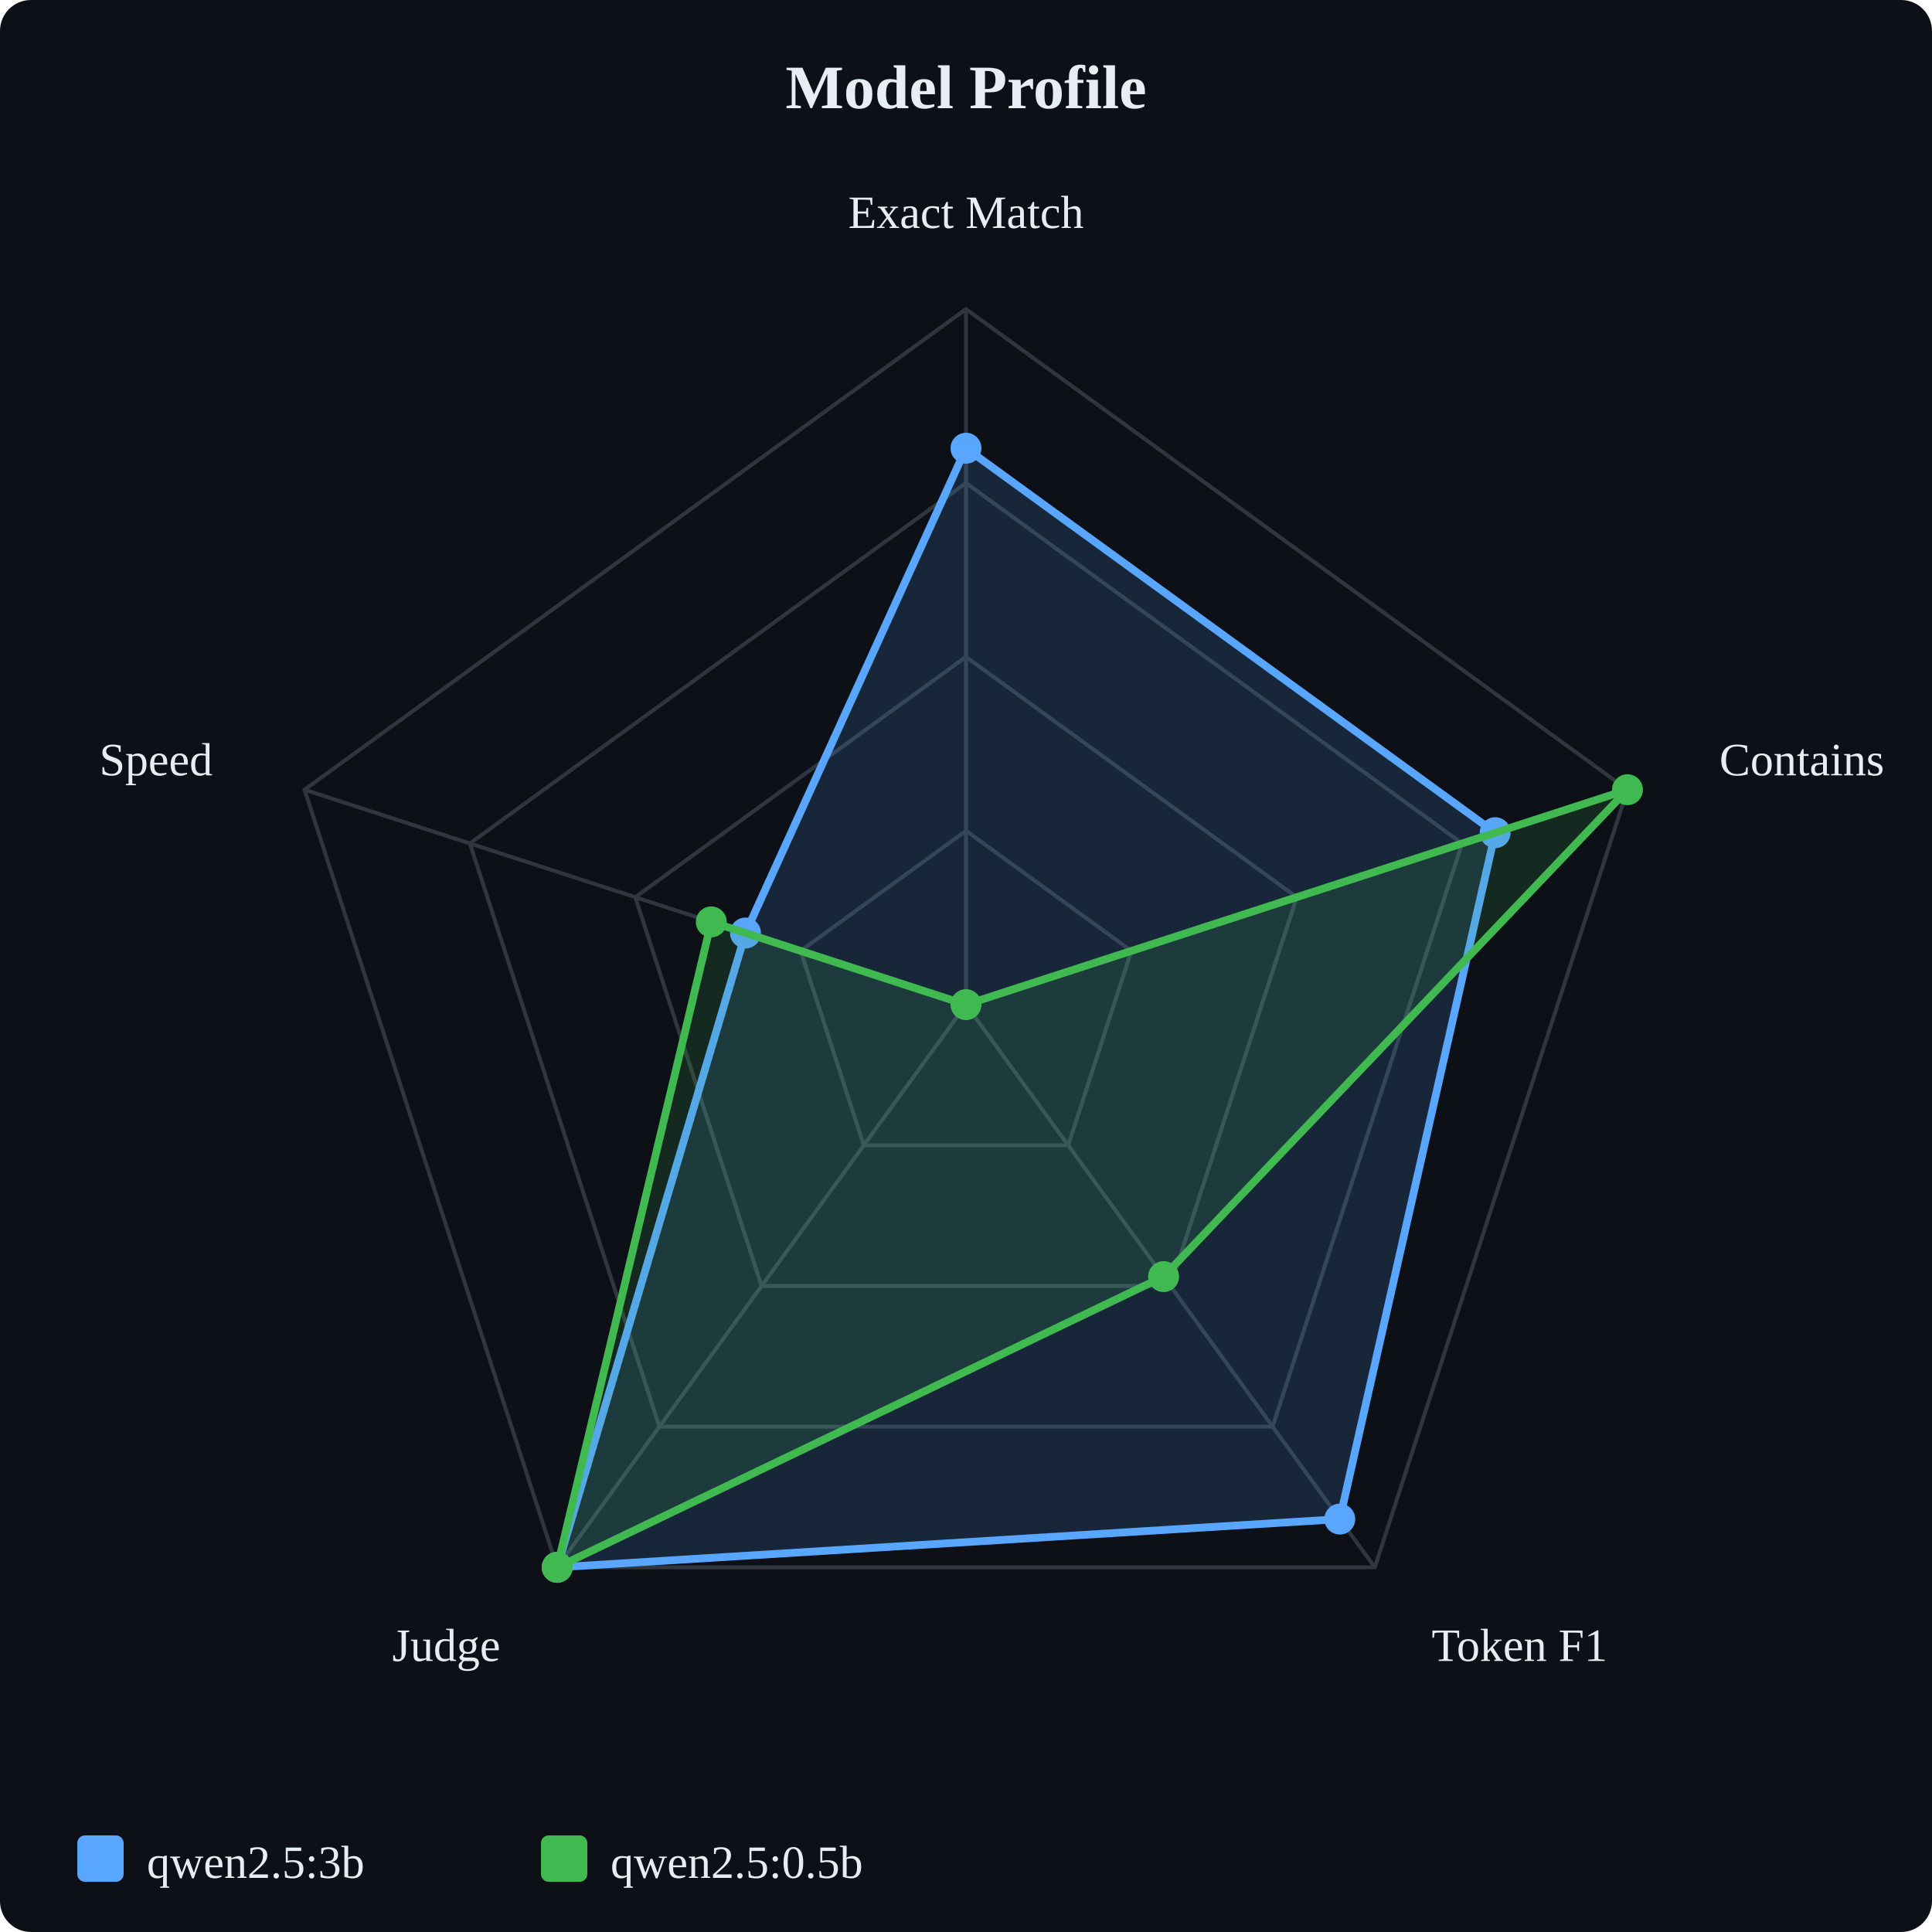
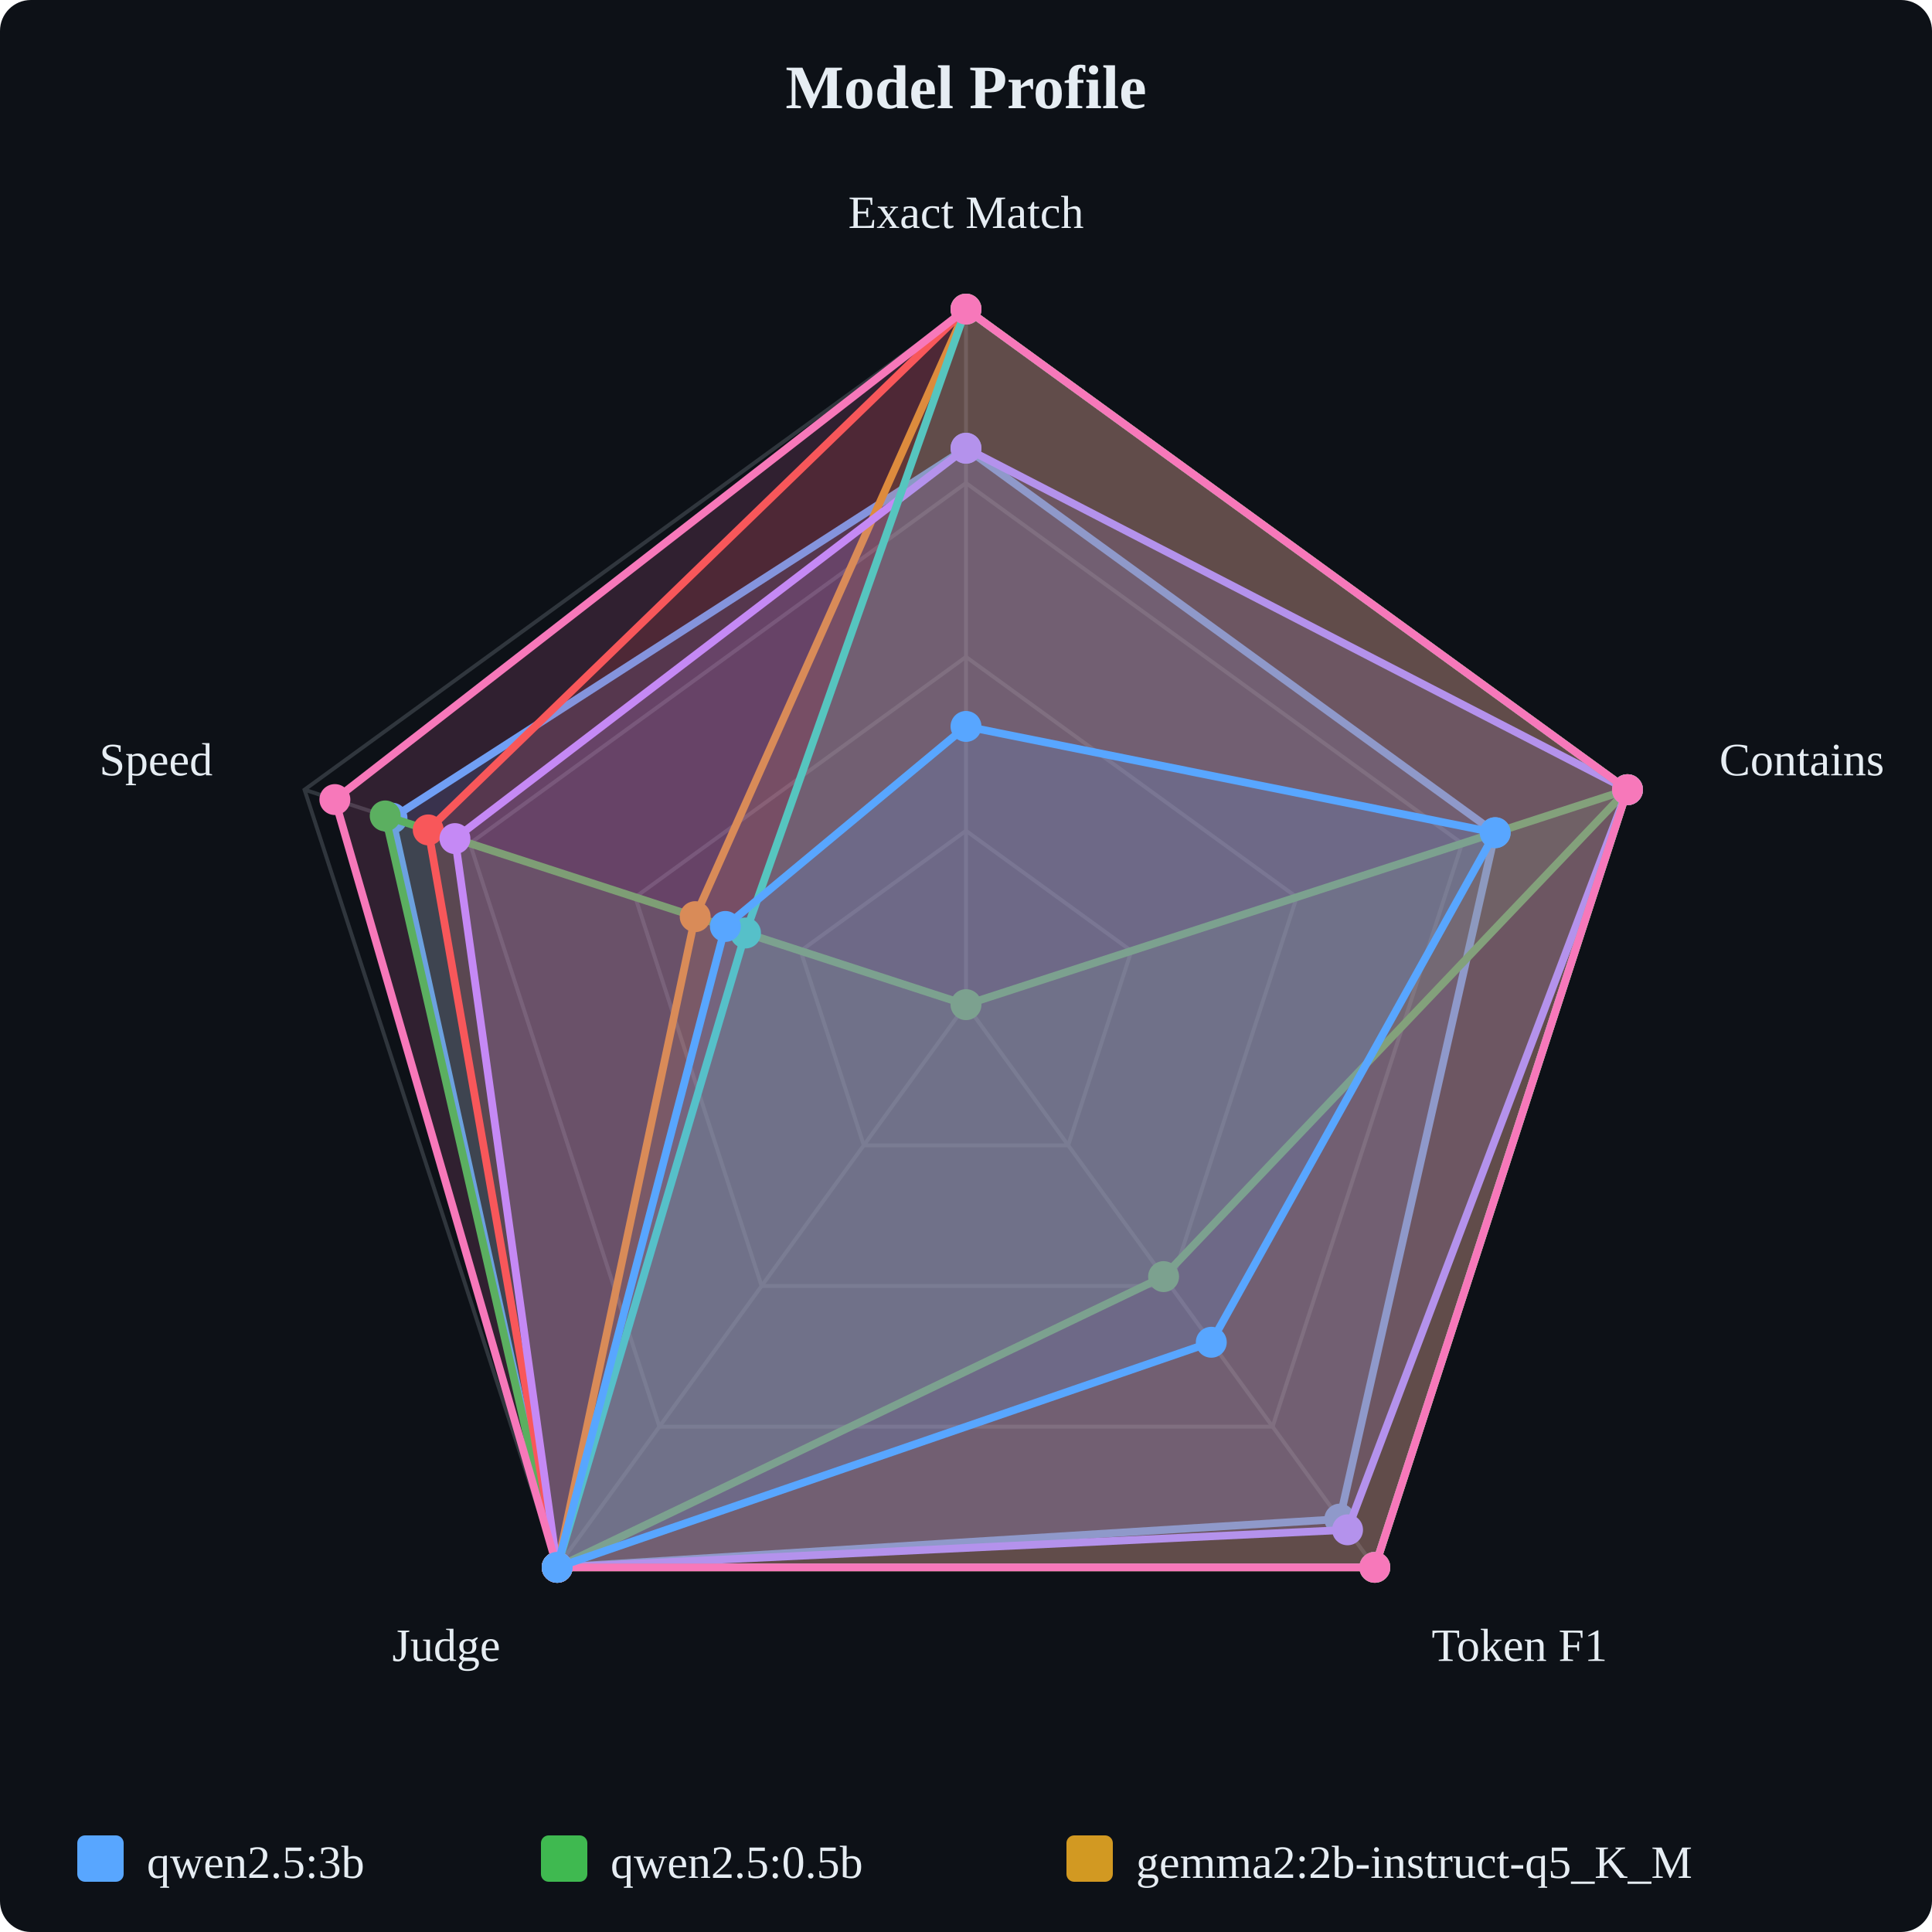
<svg xmlns="http://www.w3.org/2000/svg" width="500" height="500" viewBox="0 0 500 500">
  <rect width="500" height="500" rx="8" fill="#0d1117" />
  <text x="250.0" y="28" text-anchor="middle" fill="#e6edf3" font-size="16" font-weight="600">Model Profile</text>
  <polygon points="250.0,215.0 292.798,246.094 276.45,296.406 223.55,296.406 207.202,246.094" fill="none" stroke="#30363d" stroke-width="1" />
  <polygon points="250.0,170.0 335.595,232.188 302.901,332.812 197.099,332.812 164.405,232.188" fill="none" stroke="#30363d" stroke-width="1" />
  <polygon points="250.0,125.0 378.393,218.283 329.351,369.217 170.649,369.217 121.607,218.283" fill="none" stroke="#30363d" stroke-width="1" />
  <polygon points="250.0,80.0 421.19,204.377 355.801,405.623 144.199,405.623 78.81,204.377" fill="none" stroke="#30363d" stroke-width="1" />
  <line x1="250.0" y1="260.0" x2="250.0" y2="80.0" stroke="#30363d" stroke-width="1" />
  <text x="250.0" y="59.0" text-anchor="middle" fill="#e6edf3" font-size="12" font-weight="500">Exact Match</text>
  <line x1="250.0" y1="260.0" x2="421.19" y2="204.377" stroke="#30363d" stroke-width="1" />
  <text x="444.967" y="200.652" text-anchor="start" fill="#e6edf3" font-size="12" font-weight="500">Contains</text>
  <line x1="250.0" y1="260.0" x2="355.801" y2="405.623" stroke="#30363d" stroke-width="1" />
  <text x="370.496" y="429.848" text-anchor="start" fill="#e6edf3" font-size="12" font-weight="500">Token F1</text>
  <line x1="250.0" y1="260.0" x2="144.199" y2="405.623" stroke="#30363d" stroke-width="1" />
  <text x="129.504" y="429.848" text-anchor="end" fill="#e6edf3" font-size="12" font-weight="500">Judge</text>
  <line x1="250.0" y1="260.0" x2="78.81" y2="204.377" stroke="#30363d" stroke-width="1" />
  <text x="55.033" y="200.652" text-anchor="end" fill="#e6edf3" font-size="12" font-weight="500">Speed</text>
-   <polygon points="250.0,116.0 386.952,215.502 346.733,393.141 144.199,405.623 192.937,241.459" fill="#58a6ff" fill-opacity="0.15" stroke="#58a6ff" stroke-width="2" />
+   <polygon points="250.0,116.0 386.952,215.502 346.733,393.141 144.199,405.623 101.454,211.734" fill="#58a6ff" fill-opacity="0.15" stroke="#58a6ff" stroke-width="2" />
  <circle cx="250.0" cy="116.0" r="4" fill="#58a6ff" />
  <circle cx="386.952" cy="215.502" r="4" fill="#58a6ff" />
  <circle cx="346.733" cy="393.141" r="4" fill="#58a6ff" />
  <circle cx="144.199" cy="405.623" r="4" fill="#58a6ff" />
-   <circle cx="192.937" cy="241.459" r="4" fill="#58a6ff" />
-   <polygon points="250.0,260.0 421.19,204.377 301.137,330.384 144.199,405.623 184.078,238.581" fill="#3fb950" fill-opacity="0.15" stroke="#3fb950" stroke-width="2" />
+   <circle cx="101.454" cy="211.734" r="4" fill="#58a6ff" />
+   <polygon points="250.0,260.0 421.19,204.377 301.137,330.384 144.199,405.623 99.696,211.163" fill="#3fb950" fill-opacity="0.15" stroke="#3fb950" stroke-width="2" />
  <circle cx="250.0" cy="260.0" r="4" fill="#3fb950" />
  <circle cx="421.19" cy="204.377" r="4" fill="#3fb950" />
  <circle cx="301.137" cy="330.384" r="4" fill="#3fb950" />
  <circle cx="144.199" cy="405.623" r="4" fill="#3fb950" />
-   <circle cx="184.078" cy="238.581" r="4" fill="#3fb950" />
+   <circle cx="99.696" cy="211.163" r="4" fill="#3fb950" />
+   <polygon points="250.0,80.0 421.19,204.377 355.801,405.623 144.199,405.623 179.915,237.228" fill="#d29922" fill-opacity="0.15" stroke="#d29922" stroke-width="2" />
+   <circle cx="250.0" cy="80.0" r="4" fill="#d29922" />
+   <circle cx="421.19" cy="204.377" r="4" fill="#d29922" />
+   <circle cx="355.801" cy="405.623" r="4" fill="#d29922" />
+   <circle cx="144.199" cy="405.623" r="4" fill="#d29922" />
+   <circle cx="179.915" cy="237.228" r="4" fill="#d29922" />
+   <polygon points="250.0,80.0 421.19,204.377 355.801,405.623 144.199,405.623 110.831,214.781" fill="#f85149" fill-opacity="0.15" stroke="#f85149" stroke-width="2" />
+   <circle cx="250.0" cy="80.0" r="4" fill="#f85149" />
+   <circle cx="421.19" cy="204.377" r="4" fill="#f85149" />
+   <circle cx="355.801" cy="405.623" r="4" fill="#f85149" />
+   <circle cx="144.199" cy="405.623" r="4" fill="#f85149" />
+   <circle cx="110.831" cy="214.781" r="4" fill="#f85149" />
+   <polygon points="250.0,116.0 421.19,204.377 348.748,395.915 144.199,405.623 117.741,217.026" fill="#bc8cff" fill-opacity="0.15" stroke="#bc8cff" stroke-width="2" />
+   <circle cx="250.0" cy="116.0" r="4" fill="#bc8cff" />
+   <circle cx="421.19" cy="204.377" r="4" fill="#bc8cff" />
+   <circle cx="348.748" cy="395.915" r="4" fill="#bc8cff" />
+   <circle cx="144.199" cy="405.623" r="4" fill="#bc8cff" />
+   <circle cx="117.741" cy="217.026" r="4" fill="#bc8cff" />
+   <polygon points="250.0,80.0 421.19,204.377 355.801,405.623 144.199,405.623 192.937,241.459" fill="#39d2c0" fill-opacity="0.15" stroke="#39d2c0" stroke-width="2" />
+   <circle cx="250.0" cy="80.0" r="4" fill="#39d2c0" />
+   <circle cx="421.19" cy="204.377" r="4" fill="#39d2c0" />
+   <circle cx="355.801" cy="405.623" r="4" fill="#39d2c0" />
+   <circle cx="144.199" cy="405.623" r="4" fill="#39d2c0" />
+   <circle cx="192.937" cy="241.459" r="4" fill="#39d2c0" />
+   <polygon points="250.0,80.0 421.19,204.377 355.801,405.623 144.199,405.623 86.669,206.93" fill="#f778ba" fill-opacity="0.15" stroke="#f778ba" stroke-width="2" />
+   <circle cx="250.0" cy="80.0" r="4" fill="#f778ba" />
+   <circle cx="421.19" cy="204.377" r="4" fill="#f778ba" />
+   <circle cx="355.801" cy="405.623" r="4" fill="#f778ba" />
+   <circle cx="144.199" cy="405.623" r="4" fill="#f778ba" />
+   <circle cx="86.669" cy="206.93" r="4" fill="#f778ba" />
+   <polygon points="250.0,188.0 386.952,215.502 313.481,347.374 144.199,405.623 187.725,239.766" fill="#58a6ff" fill-opacity="0.15" stroke="#58a6ff" stroke-width="2" />
+   <circle cx="250.0" cy="188.0" r="4" fill="#58a6ff" />
+   <circle cx="386.952" cy="215.502" r="4" fill="#58a6ff" />
+   <circle cx="313.481" cy="347.374" r="4" fill="#58a6ff" />
+   <circle cx="144.199" cy="405.623" r="4" fill="#58a6ff" />
+   <circle cx="187.725" cy="239.766" r="4" fill="#58a6ff" />
  <rect x="20" y="475" width="12" height="12" rx="2" fill="#58a6ff" />
  <text x="38" y="486" fill="#e6edf3" font-size="12">qwen2.5:3b</text>
  <rect x="140" y="475" width="12" height="12" rx="2" fill="#3fb950" />
  <text x="158" y="486" fill="#e6edf3" font-size="12">qwen2.5:0.5b</text>
+   <rect x="276" y="475" width="12" height="12" rx="2" fill="#d29922" />
+   <text x="294" y="486" fill="#e6edf3" font-size="12">gemma2:2b-instruct-q5_K_M</text>
+   <rect x="516" y="475" width="12" height="12" rx="2" fill="#f85149" />
+   <text x="534" y="486" fill="#e6edf3" font-size="12">phi4-mini:latest</text>
+   <rect x="684" y="475" width="12" height="12" rx="2" fill="#bc8cff" />
+   <text x="702" y="486" fill="#e6edf3" font-size="12">ministral-3:3b</text>
+   <rect x="836" y="475" width="12" height="12" rx="2" fill="#39d2c0" />
+   <text x="854" y="486" fill="#e6edf3" font-size="12">cogito:latest</text>
+   <rect x="980" y="475" width="12" height="12" rx="2" fill="#f778ba" />
+   <text x="998" y="486" fill="#e6edf3" font-size="12">qwen2.5:7b</text>
+   <rect x="1100" y="475" width="12" height="12" rx="2" fill="#58a6ff" />
+   <text x="1118" y="486" fill="#e6edf3" font-size="12">qwen3:0.6b</text>
</svg>
